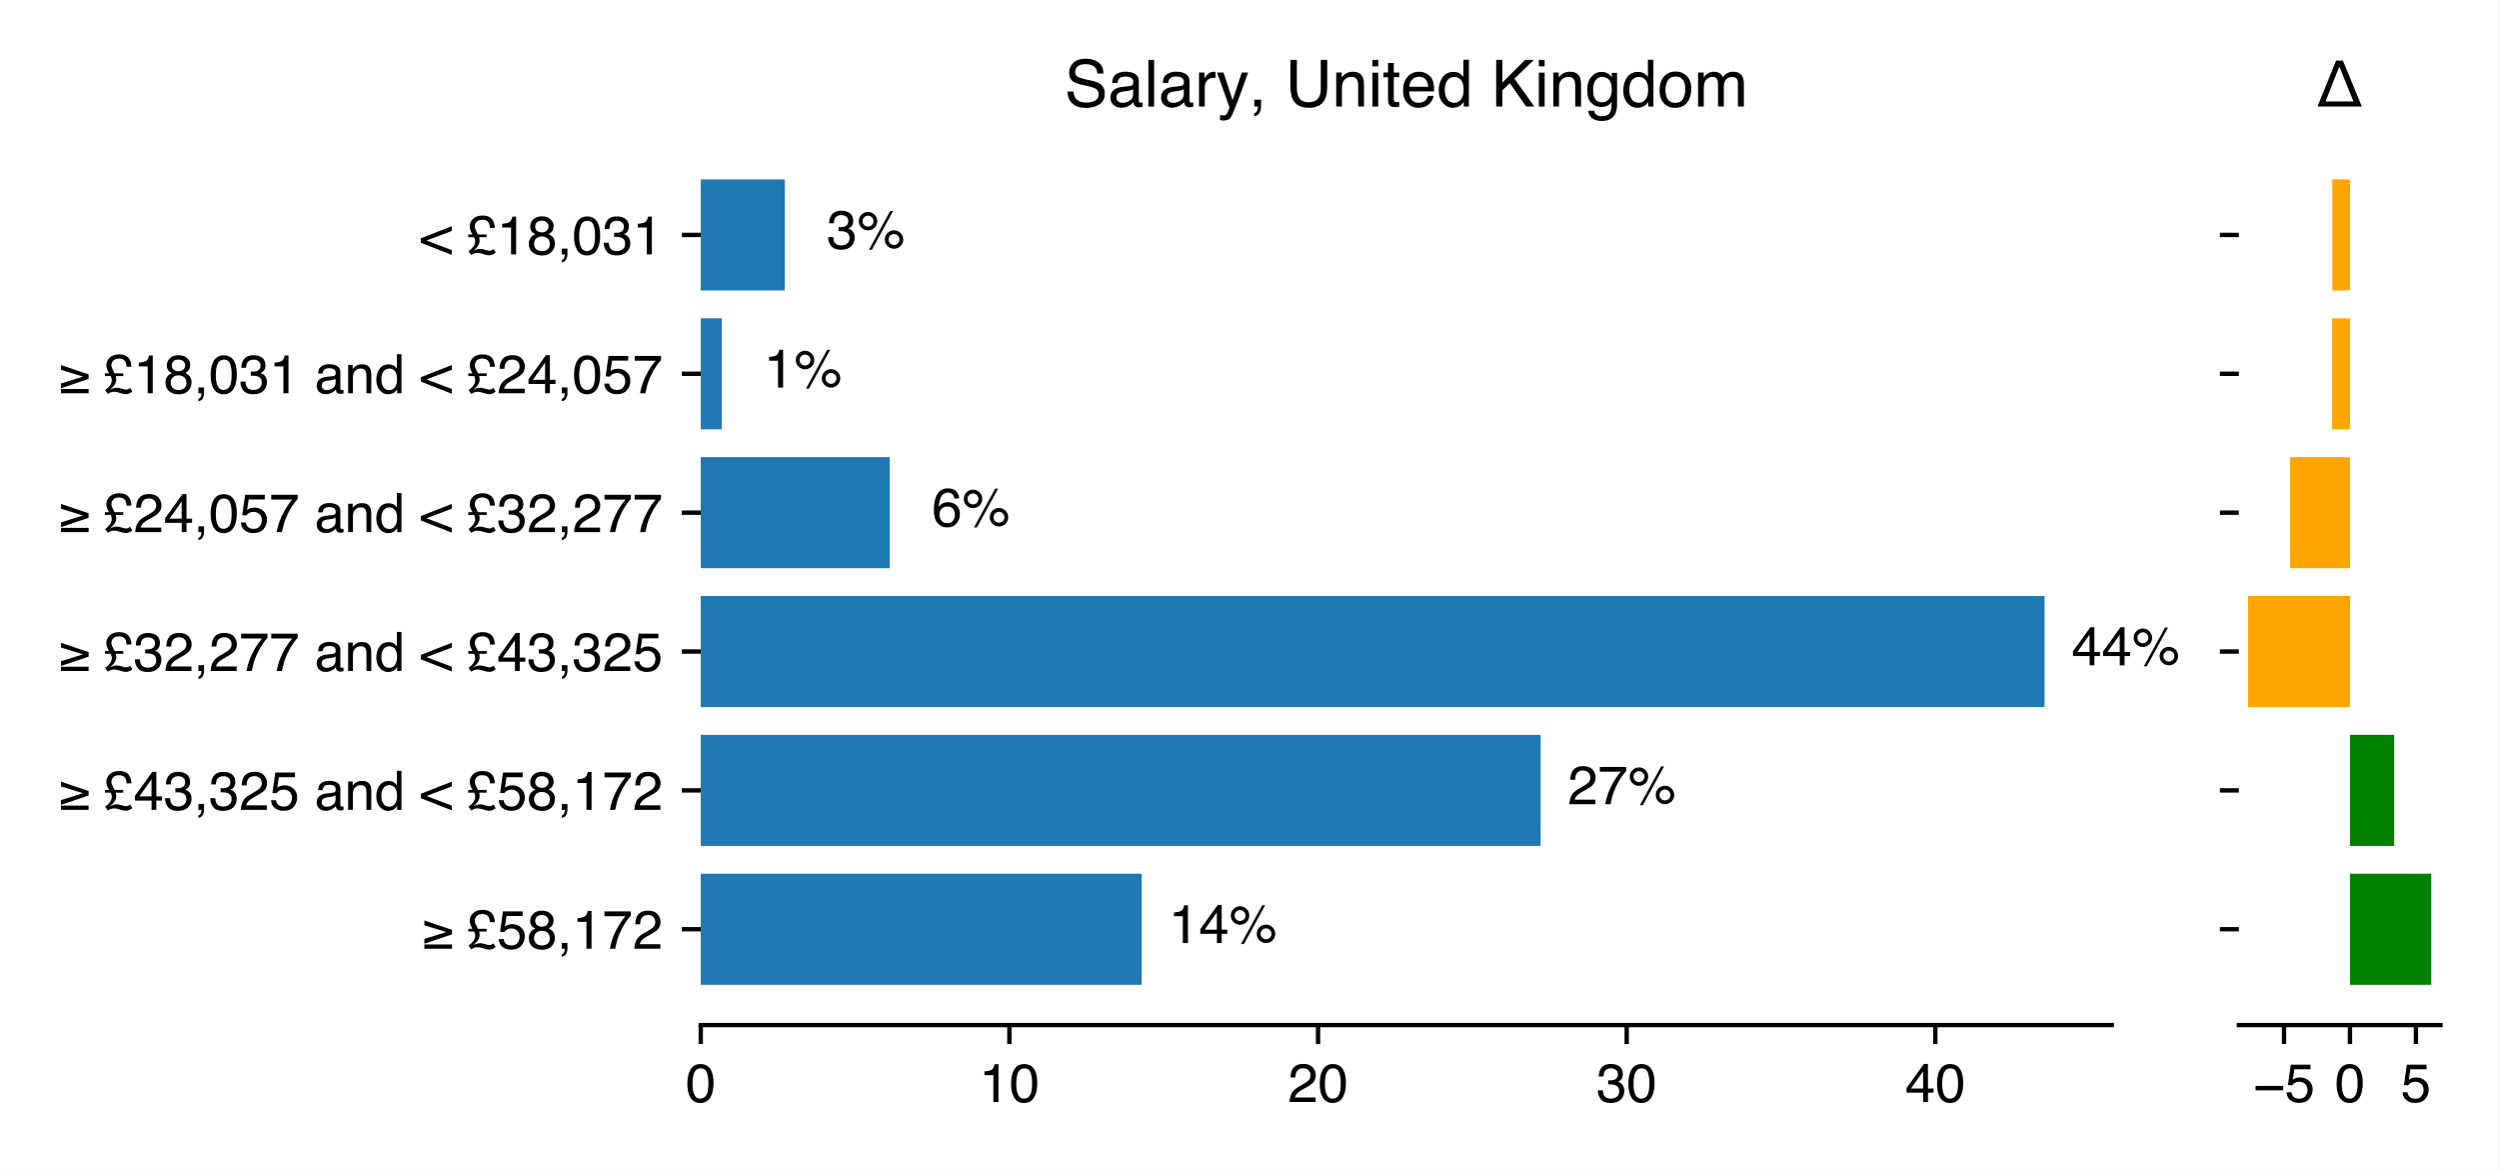
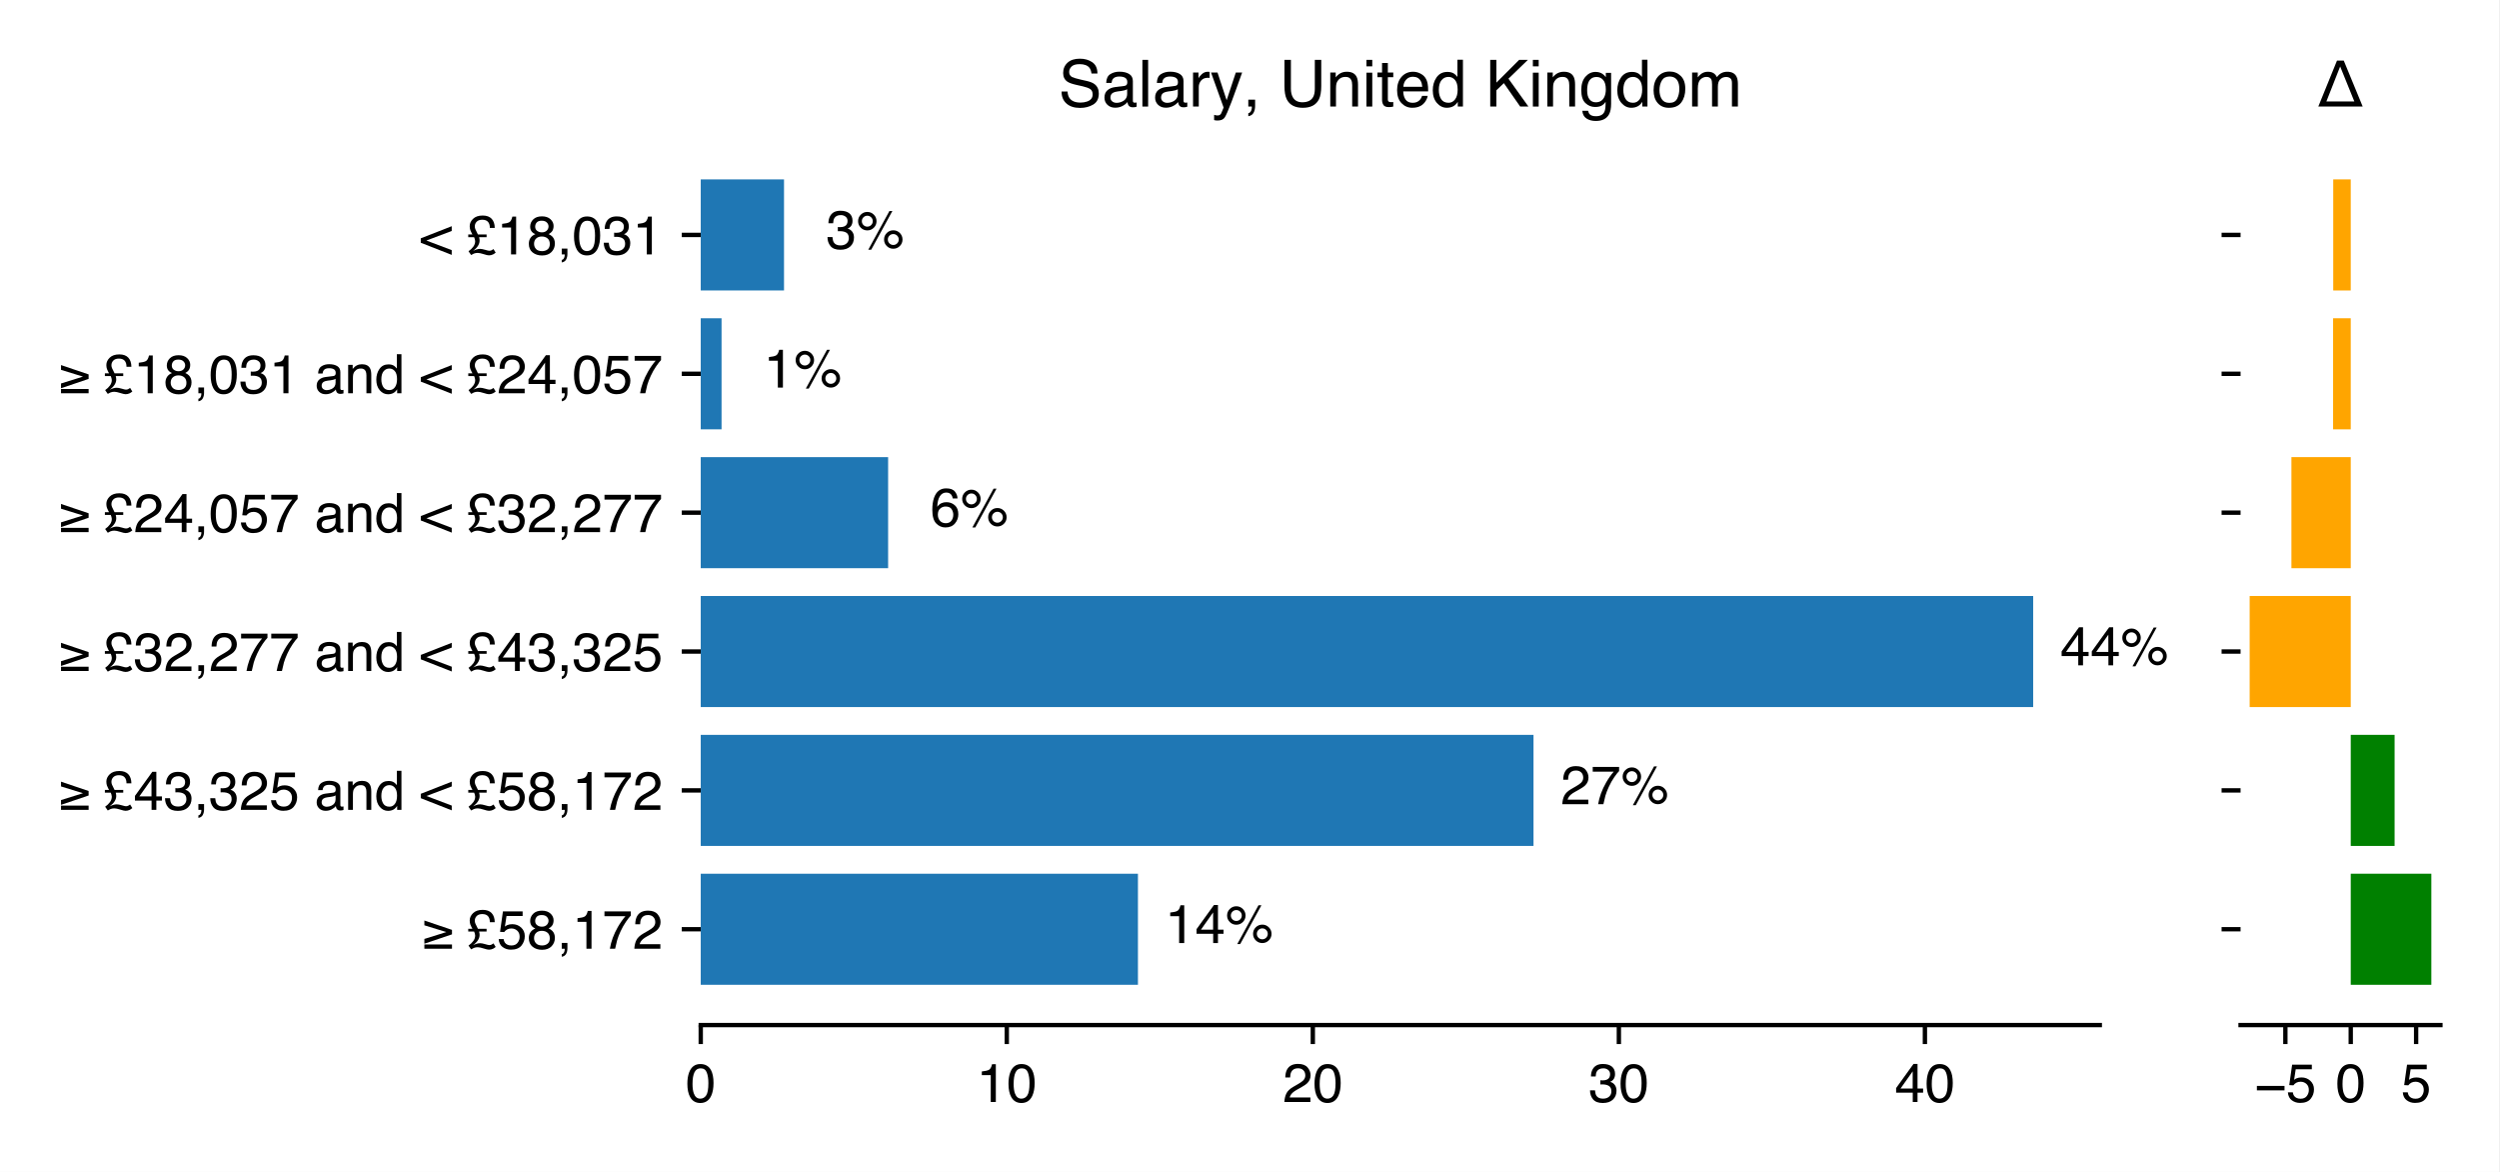
<svg xmlns="http://www.w3.org/2000/svg" xmlns:xlink="http://www.w3.org/1999/xlink" width="460.8pt" height="216pt" viewBox="0 0 460.8 216" version="1.1">
  <defs>
    <style type="text/css">*{stroke-linejoin: round; stroke-linecap: butt}</style>
  </defs>
  <g id="figure_1">
    <g id="patch_1">
      <path d="M 0 216  L 460.8 216  L 460.8 0  L 0 0  z " style="fill: #ffffff" />
    </g>
    <g id="axes_1">
      <g id="patch_2">
-         <path d="M 129.213 188.942  L 389.388 188.942  L 389.388 25.642  L 129.213 25.642  z " style="fill: #ffffff" />
+         <path d="M 129.213 188.942  L 387.188 188.942  L 387.188 25.642  L 129.213 25.642  z " style="fill: #ffffff" />
      </g>
      <g id="patch_3">
-         <path d="M 129.213 181.519  L 210.517 181.519  L 210.517 161.043  L 129.213 161.043  z " clip-path="url(#pb4798ea36c)" style="fill: #1f77b4" />
+         <path d="M 129.213 181.519  L 209.83 181.519  L 209.83 161.043  L 129.213 161.043  z " clip-path="url(#p1d0d2ab3a9)" style="fill: #1f77b4" />
      </g>
      <g id="patch_4">
-         <path d="M 129.213 155.924  L 284.079 155.924  L 284.079 135.447  L 129.213 135.447  z " clip-path="url(#pb4798ea36c)" style="fill: #1f77b4" />
+         <path d="M 129.213 155.924  L 282.769 155.924  L 282.769 135.447  L 129.213 135.447  z " clip-path="url(#p1d0d2ab3a9)" style="fill: #1f77b4" />
      </g>
      <g id="patch_5">
-         <path d="M 129.213 130.328  L 376.999 130.328  L 376.999 109.852  L 129.213 109.852  z " clip-path="url(#pb4798ea36c)" style="fill: #1f77b4" />
+         <path d="M 129.213 130.328  L 374.903 130.328  L 374.903 109.852  L 129.213 109.852  z " clip-path="url(#p1d0d2ab3a9)" style="fill: #1f77b4" />
      </g>
      <g id="patch_6">
-         <path d="M 129.213 104.733  L 164.057 104.733  L 164.057 84.256  L 129.213 84.256  z " clip-path="url(#pb4798ea36c)" style="fill: #1f77b4" />
+         <path d="M 129.213 104.733  L 163.763 104.733  L 163.763 84.256  L 129.213 84.256  z " clip-path="url(#p1d0d2ab3a9)" style="fill: #1f77b4" />
      </g>
      <g id="patch_7">
-         <path d="M 129.213 79.137  L 133.084 79.137  L 133.084 58.661  L 129.213 58.661  z " clip-path="url(#pb4798ea36c)" style="fill: #1f77b4" />
+         <path d="M 129.213 79.137  L 133.051 79.137  L 133.051 58.661  L 129.213 58.661  z " clip-path="url(#p1d0d2ab3a9)" style="fill: #1f77b4" />
      </g>
      <g id="patch_8">
-         <path d="M 129.213 53.542  L 144.699 53.542  L 144.699 33.065  L 129.213 33.065  z " clip-path="url(#pb4798ea36c)" style="fill: #1f77b4" />
+         <path d="M 129.213 53.542  L 144.568 53.542  L 144.568 33.065  L 129.213 33.065  z " clip-path="url(#p1d0d2ab3a9)" style="fill: #1f77b4" />
      </g>
      <g id="matplotlib.axis_1">
        <g id="xtick_1">
          <g id="line2d_1">
            <defs>
              <path id="m4c99cd72f3" d="M 0 0  L 0 3.5  " style="stroke: #000000; stroke-width: 0.8" />
            </defs>
            <g>
              <use xlink:href="#m4c99cd72f3" x="129.213" y="188.942" style="stroke: #000000; stroke-width: 0.8" />
            </g>
          </g>
          <g id="text_1">
            <g transform="translate(126.432 203.1156)scale(0.1 -0.1)">
              <defs>
                <path id="Helvetica-30" d="M 1731 4475  Q 2600 4475 2988 3759  Q 3288 3206 3288 2244  Q 3288 1331 3016 734  Q 2622 -122 1728 -122  Q 922 -122 528 578  Q 200 1163 200 2147  Q 200 2909 397 3456  Q 766 4475 1731 4475  z M 1725 391  Q 2163 391 2422 778  Q 2681 1166 2681 2222  Q 2681 2984 2493 3476  Q 2306 3969 1766 3969  Q 1269 3969 1039 3501  Q 809 3034 809 2125  Q 809 1441 956 1025  Q 1181 391 1725 391  z " transform="scale(0.015625)" />
              </defs>
              <use xlink:href="#Helvetica-30" />
            </g>
          </g>
        </g>
        <g id="xtick_2">
          <g id="line2d_2">
            <g>
-               <use xlink:href="#m4c99cd72f3" x="186.126" y="188.942" style="stroke: #000000; stroke-width: 0.8" />
+               <use xlink:href="#m4c99cd72f3" x="185.645" y="188.942" style="stroke: #000000; stroke-width: 0.8" />
            </g>
          </g>
          <g id="text_2">
-             <g transform="translate(180.565 203.1156)scale(0.1 -0.1)">
+             <g transform="translate(180.0837 203.1156)scale(0.1 -0.1)">
              <defs>
                <path id="Helvetica-31" d="M 613 3169  L 613 3600  Q 1222 3659 1462 3798  Q 1703 3938 1822 4456  L 2266 4456  L 2266 0  L 1666 0  L 1666 3169  L 613 3169  z " transform="scale(0.015625)" />
              </defs>
              <use xlink:href="#Helvetica-31" />
              <use xlink:href="#Helvetica-30" x="55.615" />
            </g>
          </g>
        </g>
        <g id="xtick_3">
          <g id="line2d_3">
            <g>
-               <use xlink:href="#m4c99cd72f3" x="243.039" y="188.942" style="stroke: #000000; stroke-width: 0.8" />
+               <use xlink:href="#m4c99cd72f3" x="242.077" y="188.942" style="stroke: #000000; stroke-width: 0.8" />
            </g>
          </g>
          <g id="text_3">
-             <g transform="translate(237.4784 203.1156)scale(0.1 -0.1)">
+             <g transform="translate(236.5158 203.1156)scale(0.1 -0.1)">
              <defs>
                <path id="Helvetica-32" d="M 200 0  Q 231 578 439 1006  Q 647 1434 1250 1784  L 1850 2131  Q 2253 2366 2416 2531  Q 2672 2791 2672 3125  Q 2672 3516 2437 3745  Q 2203 3975 1813 3975  Q 1234 3975 1013 3538  Q 894 3303 881 2888  L 309 2888  Q 319 3472 525 3841  Q 891 4491 1816 4491  Q 2584 4491 2939 4075  Q 3294 3659 3294 3150  Q 3294 2613 2916 2231  Q 2697 2009 2131 1694  L 1703 1456  Q 1397 1288 1222 1134  Q 909 863 828 531  L 3272 531  L 3272 0  L 200 0  z " transform="scale(0.015625)" />
              </defs>
              <use xlink:href="#Helvetica-32" />
              <use xlink:href="#Helvetica-30" x="55.615" />
            </g>
          </g>
        </g>
        <g id="xtick_4">
          <g id="line2d_4">
            <g>
-               <use xlink:href="#m4c99cd72f3" x="299.953" y="188.942" style="stroke: #000000; stroke-width: 0.8" />
+               <use xlink:href="#m4c99cd72f3" x="298.509" y="188.942" style="stroke: #000000; stroke-width: 0.8" />
            </g>
          </g>
          <g id="text_4">
-             <g transform="translate(294.3918 203.1156)scale(0.1 -0.1)">
+             <g transform="translate(292.9479 203.1156)scale(0.1 -0.1)">
              <defs>
                <path id="Helvetica-33" d="M 1663 -122  Q 869 -122 511 314  Q 153 750 153 1375  L 741 1375  Q 778 941 903 744  Q 1122 391 1694 391  Q 2138 391 2406 628  Q 2675 866 2675 1241  Q 2675 1703 2392 1887  Q 2109 2072 1606 2072  Q 1550 2072 1492 2070  Q 1434 2069 1375 2066  L 1375 2563  Q 1463 2553 1522 2550  Q 1581 2547 1650 2547  Q 1966 2547 2169 2647  Q 2525 2822 2525 3272  Q 2525 3606 2287 3787  Q 2050 3969 1734 3969  Q 1172 3969 956 3594  Q 838 3388 822 3006  L 266 3006  Q 266 3506 466 3856  Q 809 4481 1675 4481  Q 2359 4481 2734 4176  Q 3109 3872 3109 3294  Q 3109 2881 2888 2625  Q 2750 2466 2531 2375  Q 2884 2278 3082 2001  Q 3281 1725 3281 1325  Q 3281 684 2859 281  Q 2438 -122 1663 -122  z " transform="scale(0.015625)" />
              </defs>
              <use xlink:href="#Helvetica-33" />
              <use xlink:href="#Helvetica-30" x="55.615" />
            </g>
          </g>
        </g>
        <g id="xtick_5">
          <g id="line2d_5">
            <g>
-               <use xlink:href="#m4c99cd72f3" x="356.866" y="188.942" style="stroke: #000000; stroke-width: 0.8" />
+               <use xlink:href="#m4c99cd72f3" x="354.941" y="188.942" style="stroke: #000000; stroke-width: 0.8" />
            </g>
          </g>
          <g id="text_5">
-             <g transform="translate(351.3052 203.1156)scale(0.1 -0.1)">
+             <g transform="translate(349.38 203.1156)scale(0.1 -0.1)">
              <defs>
                <path id="Helvetica-34" d="M 2116 1584  L 2116 3613  L 681 1584  L 2116 1584  z M 2125 0  L 2125 1094  L 163 1094  L 163 1644  L 2213 4488  L 2688 4488  L 2688 1584  L 3347 1584  L 3347 1094  L 2688 1094  L 2688 0  L 2125 0  z " transform="scale(0.015625)" />
              </defs>
              <use xlink:href="#Helvetica-34" />
              <use xlink:href="#Helvetica-30" x="55.615" />
            </g>
          </g>
        </g>
      </g>
      <g id="matplotlib.axis_2">
        <g id="ytick_1">
          <g id="line2d_6">
            <defs>
              <path id="m8e343aef83" d="M 0 0  L -3.5 0  " style="stroke: #000000; stroke-width: 0.8" />
            </defs>
            <g>
              <use xlink:href="#m8e343aef83" x="129.213" y="171.281" style="stroke: #000000; stroke-width: 0.8" />
            </g>
          </g>
          <g id="text_6">
            <g transform="translate(77.80156 174.868)scale(0.1 -0.1)">
              <defs>
                <path id="Helvetica-2265" d="M 288 3325  L 3547 2222  L 3547 1694  L 288 591  L 288 1153  L 2881 1963  L 288 2763  L 288 3325  z M 3547 503  L 3547 0  L 288 0  L 288 503  L 3547 503  z " transform="scale(0.015625)" />
                <path id="Helvetica-20" transform="scale(0.015625)" />
                <path id="Helvetica-a3" d="M 206 369  Q 559 616 775 914  Q 991 1213 991 1563  Q 991 1663 950 1797  Q 925 1881 866 2028  L 175 2028  L 175 2353  L 666 2353  Q 666 2338 561 2548  Q 456 2759 422 2856  Q 391 2947 369 3067  Q 347 3188 347 3325  Q 347 3813 744 4198  Q 1141 4584 1881 4584  Q 2578 4584 2936 4203  Q 3294 3822 3303 3125  L 2725 3125  Q 2725 3597 2504 3842  Q 2284 4088 1834 4088  Q 1397 4088 1172 3858  Q 947 3628 947 3300  Q 947 3138 1017 2966  Q 1088 2794 1316 2353  L 2341 2353  L 2341 2028  L 1456 2028  Q 1488 1884 1502 1803  Q 1516 1722 1516 1634  Q 1516 1322 1328 1017  Q 1141 713 741 413  Q 956 522 1165 586  Q 1375 650 1575 650  Q 1800 650 2170 539  Q 2541 428 2656 428  Q 2803 428 2925 484  Q 3000 519 3153 628  L 3413 206  Q 3238 66 3100 -3  Q 2872 -113 2616 -113  Q 2428 -113 1986 31  Q 1544 175 1288 175  Q 1050 175 838 94  Q 713 44 516 -75  L 206 369  z " transform="scale(0.015625)" />
                <path id="Helvetica-35" d="M 791 1141  Q 847 659 1238 475  Q 1438 381 1700 381  Q 2200 381 2440 700  Q 2681 1019 2681 1406  Q 2681 1875 2395 2131  Q 2109 2388 1709 2388  Q 1419 2388 1211 2275  Q 1003 2163 856 1963  L 369 1991  L 709 4400  L 3034 4400  L 3034 3856  L 1131 3856  L 941 2613  Q 1097 2731 1238 2791  Q 1488 2894 1816 2894  Q 2431 2894 2859 2497  Q 3288 2100 3288 1491  Q 3288 856 2895 371  Q 2503 -113 1644 -113  Q 1097 -113 676 195  Q 256 503 206 1141  L 791 1141  z " transform="scale(0.015625)" />
                <path id="Helvetica-38" d="M 1741 2600  Q 2113 2600 2322 2808  Q 2531 3016 2531 3303  Q 2531 3553 2331 3762  Q 2131 3972 1722 3972  Q 1316 3972 1134 3762  Q 953 3553 953 3272  Q 953 2956 1187 2778  Q 1422 2600 1741 2600  z M 1775 384  Q 2166 384 2423 595  Q 2681 806 2681 1225  Q 2681 1659 2415 1884  Q 2150 2109 1734 2109  Q 1331 2109 1076 1879  Q 822 1650 822 1244  Q 822 894 1055 639  Q 1288 384 1775 384  z M 975 2384  Q 741 2484 609 2619  Q 363 2869 363 3269  Q 363 3769 725 4128  Q 1088 4488 1753 4488  Q 2397 4488 2762 4148  Q 3128 3809 3128 3356  Q 3128 2938 2916 2678  Q 2797 2531 2547 2391  Q 2825 2263 2984 2097  Q 3281 1784 3281 1284  Q 3281 694 2884 283  Q 2488 -128 1763 -128  Q 1109 -128 657 226  Q 206 581 206 1256  Q 206 1653 400 1942  Q 594 2231 975 2384  z " transform="scale(0.015625)" />
                <path id="Helvetica-2c" d="M 531 -653  Q 747 -616 834 -350  Q 881 -209 881 -78  Q 881 -56 879 -39  Q 878 -22 872 0  L 531 0  L 531 681  L 1200 681  L 1200 50  Q 1200 -322 1050 -603  Q 900 -884 531 -950  L 531 -653  z " transform="scale(0.015625)" />
                <path id="Helvetica-37" d="M 3347 4400  L 3347 3909  Q 3131 3700 2773 3181  Q 2416 2663 2141 2063  Q 1869 1478 1728 997  Q 1638 688 1494 0  L 872 0  Q 1084 1281 1809 2550  Q 2238 3294 2709 3834  L 234 3834  L 234 4400  L 3347 4400  z " transform="scale(0.015625)" />
              </defs>
              <use xlink:href="#Helvetica-2265" />
              <use xlink:href="#Helvetica-20" x="54.883" />
              <use xlink:href="#Helvetica-a3" x="82.666" />
              <use xlink:href="#Helvetica-35" x="138.281" />
              <use xlink:href="#Helvetica-38" x="193.896" />
              <use xlink:href="#Helvetica-2c" x="249.512" />
              <use xlink:href="#Helvetica-31" x="277.295" />
              <use xlink:href="#Helvetica-37" x="332.91" />
              <use xlink:href="#Helvetica-32" x="388.525" />
            </g>
          </g>
        </g>
        <g id="ytick_2">
          <g id="line2d_7">
            <g>
              <use xlink:href="#m8e343aef83" x="129.213" y="145.686" style="stroke: #000000; stroke-width: 0.8" />
            </g>
          </g>
          <g id="text_7">
            <g transform="translate(10.8 149.2724)scale(0.1 -0.1)">
              <defs>
                <path id="Helvetica-61" d="M 844 891  Q 844 647 1022 506  Q 1200 366 1444 366  Q 1741 366 2019 503  Q 2488 731 2488 1250  L 2488 1703  Q 2384 1638 2221 1594  Q 2059 1550 1903 1531  L 1563 1488  Q 1256 1447 1103 1359  Q 844 1213 844 891  z M 2206 2028  Q 2400 2053 2466 2191  Q 2503 2266 2503 2406  Q 2503 2694 2298 2823  Q 2094 2953 1713 2953  Q 1272 2953 1088 2716  Q 984 2584 953 2325  L 428 2325  Q 444 2944 830 3186  Q 1216 3428 1725 3428  Q 2316 3428 2684 3203  Q 3050 2978 3050 2503  L 3050 575  Q 3050 488 3086 434  Q 3122 381 3238 381  Q 3275 381 3322 386  Q 3369 391 3422 400  L 3422 -16  Q 3291 -53 3222 -62  Q 3153 -72 3034 -72  Q 2744 -72 2613 134  Q 2544 244 2516 444  Q 2344 219 2022 53  Q 1700 -113 1313 -113  Q 847 -113 551 170  Q 256 453 256 878  Q 256 1344 547 1600  Q 838 1856 1309 1916  L 2206 2028  z M 1741 3428  L 1741 3428  z " transform="scale(0.015625)" />
                <path id="Helvetica-6e" d="M 413 3347  L 947 3347  L 947 2872  Q 1184 3166 1450 3294  Q 1716 3422 2041 3422  Q 2753 3422 3003 2925  Q 3141 2653 3141 2147  L 3141 0  L 2569 0  L 2569 2109  Q 2569 2416 2478 2603  Q 2328 2916 1934 2916  Q 1734 2916 1606 2875  Q 1375 2806 1200 2600  Q 1059 2434 1017 2257  Q 975 2081 975 1753  L 975 0  L 413 0  L 413 3347  z M 1734 3428  L 1734 3428  z " transform="scale(0.015625)" />
                <path id="Helvetica-64" d="M 769 1634  Q 769 1097 997 734  Q 1225 372 1728 372  Q 2119 372 2370 708  Q 2622 1044 2622 1672  Q 2622 2306 2362 2611  Q 2103 2916 1722 2916  Q 1297 2916 1033 2591  Q 769 2266 769 1634  z M 1616 3406  Q 2000 3406 2259 3244  Q 2409 3150 2600 2916  L 2600 4606  L 3141 4606  L 3141 0  L 2634 0  L 2634 466  Q 2438 156 2169 18  Q 1900 -119 1553 -119  Q 994 -119 584 351  Q 175 822 175 1603  Q 175 2334 548 2870  Q 922 3406 1616 3406  z " transform="scale(0.015625)" />
                <path id="Helvetica-3c" d="M 88 1894  L 3741 3325  L 3741 2763  L 753 1634  L 3741 503  L 3741 -59  L 88 1375  L 88 1894  z " transform="scale(0.015625)" />
              </defs>
              <use xlink:href="#Helvetica-2265" />
              <use xlink:href="#Helvetica-20" x="54.883" />
              <use xlink:href="#Helvetica-a3" x="82.666" />
              <use xlink:href="#Helvetica-34" x="138.281" />
              <use xlink:href="#Helvetica-33" x="193.896" />
              <use xlink:href="#Helvetica-2c" x="249.512" />
              <use xlink:href="#Helvetica-33" x="277.295" />
              <use xlink:href="#Helvetica-32" x="332.91" />
              <use xlink:href="#Helvetica-35" x="388.525" />
              <use xlink:href="#Helvetica-20" x="444.141" />
              <use xlink:href="#Helvetica-61" x="471.924" />
              <use xlink:href="#Helvetica-6e" x="527.539" />
              <use xlink:href="#Helvetica-64" x="583.154" />
              <use xlink:href="#Helvetica-20" x="638.77" />
              <use xlink:href="#Helvetica-3c" x="666.553" />
              <use xlink:href="#Helvetica-20" x="724.951" />
              <use xlink:href="#Helvetica-a3" x="752.734" />
              <use xlink:href="#Helvetica-35" x="808.35" />
              <use xlink:href="#Helvetica-38" x="863.965" />
              <use xlink:href="#Helvetica-2c" x="919.58" />
              <use xlink:href="#Helvetica-31" x="947.363" />
              <use xlink:href="#Helvetica-37" x="1002.979" />
              <use xlink:href="#Helvetica-32" x="1058.594" />
            </g>
          </g>
        </g>
        <g id="ytick_3">
          <g id="line2d_8">
            <g>
              <use xlink:href="#m8e343aef83" x="129.213" y="120.09" style="stroke: #000000; stroke-width: 0.8" />
            </g>
          </g>
          <g id="text_8">
            <g transform="translate(10.8 123.6768)scale(0.1 -0.1)">
              <use xlink:href="#Helvetica-2265" />
              <use xlink:href="#Helvetica-20" x="54.883" />
              <use xlink:href="#Helvetica-a3" x="82.666" />
              <use xlink:href="#Helvetica-33" x="138.281" />
              <use xlink:href="#Helvetica-32" x="193.896" />
              <use xlink:href="#Helvetica-2c" x="249.512" />
              <use xlink:href="#Helvetica-32" x="277.295" />
              <use xlink:href="#Helvetica-37" x="332.91" />
              <use xlink:href="#Helvetica-37" x="388.525" />
              <use xlink:href="#Helvetica-20" x="444.141" />
              <use xlink:href="#Helvetica-61" x="471.924" />
              <use xlink:href="#Helvetica-6e" x="527.539" />
              <use xlink:href="#Helvetica-64" x="583.154" />
              <use xlink:href="#Helvetica-20" x="638.77" />
              <use xlink:href="#Helvetica-3c" x="666.553" />
              <use xlink:href="#Helvetica-20" x="724.951" />
              <use xlink:href="#Helvetica-a3" x="752.734" />
              <use xlink:href="#Helvetica-34" x="808.35" />
              <use xlink:href="#Helvetica-33" x="863.965" />
              <use xlink:href="#Helvetica-2c" x="919.58" />
              <use xlink:href="#Helvetica-33" x="947.363" />
              <use xlink:href="#Helvetica-32" x="1002.979" />
              <use xlink:href="#Helvetica-35" x="1058.594" />
            </g>
          </g>
        </g>
        <g id="ytick_4">
          <g id="line2d_9">
            <g>
              <use xlink:href="#m8e343aef83" x="129.213" y="94.495" style="stroke: #000000; stroke-width: 0.8" />
            </g>
          </g>
          <g id="text_9">
            <g transform="translate(10.8 98.08128)scale(0.1 -0.1)">
              <use xlink:href="#Helvetica-2265" />
              <use xlink:href="#Helvetica-20" x="54.883" />
              <use xlink:href="#Helvetica-a3" x="82.666" />
              <use xlink:href="#Helvetica-32" x="138.281" />
              <use xlink:href="#Helvetica-34" x="193.896" />
              <use xlink:href="#Helvetica-2c" x="249.512" />
              <use xlink:href="#Helvetica-30" x="277.295" />
              <use xlink:href="#Helvetica-35" x="332.91" />
              <use xlink:href="#Helvetica-37" x="388.525" />
              <use xlink:href="#Helvetica-20" x="444.141" />
              <use xlink:href="#Helvetica-61" x="471.924" />
              <use xlink:href="#Helvetica-6e" x="527.539" />
              <use xlink:href="#Helvetica-64" x="583.154" />
              <use xlink:href="#Helvetica-20" x="638.77" />
              <use xlink:href="#Helvetica-3c" x="666.553" />
              <use xlink:href="#Helvetica-20" x="724.951" />
              <use xlink:href="#Helvetica-a3" x="752.734" />
              <use xlink:href="#Helvetica-33" x="808.35" />
              <use xlink:href="#Helvetica-32" x="863.965" />
              <use xlink:href="#Helvetica-2c" x="919.58" />
              <use xlink:href="#Helvetica-32" x="947.363" />
              <use xlink:href="#Helvetica-37" x="1002.979" />
              <use xlink:href="#Helvetica-37" x="1058.594" />
            </g>
          </g>
        </g>
        <g id="ytick_5">
          <g id="line2d_10">
            <g>
              <use xlink:href="#m8e343aef83" x="129.213" y="68.899" style="stroke: #000000; stroke-width: 0.8" />
            </g>
          </g>
          <g id="text_10">
            <g transform="translate(10.8 72.48572)scale(0.1 -0.1)">
              <use xlink:href="#Helvetica-2265" />
              <use xlink:href="#Helvetica-20" x="54.883" />
              <use xlink:href="#Helvetica-a3" x="82.666" />
              <use xlink:href="#Helvetica-31" x="138.281" />
              <use xlink:href="#Helvetica-38" x="193.896" />
              <use xlink:href="#Helvetica-2c" x="249.512" />
              <use xlink:href="#Helvetica-30" x="277.295" />
              <use xlink:href="#Helvetica-33" x="332.91" />
              <use xlink:href="#Helvetica-31" x="388.525" />
              <use xlink:href="#Helvetica-20" x="444.141" />
              <use xlink:href="#Helvetica-61" x="471.924" />
              <use xlink:href="#Helvetica-6e" x="527.539" />
              <use xlink:href="#Helvetica-64" x="583.154" />
              <use xlink:href="#Helvetica-20" x="638.77" />
              <use xlink:href="#Helvetica-3c" x="666.553" />
              <use xlink:href="#Helvetica-20" x="724.951" />
              <use xlink:href="#Helvetica-a3" x="752.734" />
              <use xlink:href="#Helvetica-32" x="808.35" />
              <use xlink:href="#Helvetica-34" x="863.965" />
              <use xlink:href="#Helvetica-2c" x="919.58" />
              <use xlink:href="#Helvetica-30" x="947.363" />
              <use xlink:href="#Helvetica-35" x="1002.979" />
              <use xlink:href="#Helvetica-37" x="1058.594" />
            </g>
          </g>
        </g>
        <g id="ytick_6">
          <g id="line2d_11">
            <g>
              <use xlink:href="#m8e343aef83" x="129.213" y="43.303" style="stroke: #000000; stroke-width: 0.8" />
            </g>
          </g>
          <g id="text_11">
            <g transform="translate(77.45 46.89016)scale(0.1 -0.1)">
              <use xlink:href="#Helvetica-3c" />
              <use xlink:href="#Helvetica-20" x="58.398" />
              <use xlink:href="#Helvetica-a3" x="86.182" />
              <use xlink:href="#Helvetica-31" x="141.797" />
              <use xlink:href="#Helvetica-38" x="197.412" />
              <use xlink:href="#Helvetica-2c" x="253.027" />
              <use xlink:href="#Helvetica-30" x="280.811" />
              <use xlink:href="#Helvetica-33" x="336.426" />
              <use xlink:href="#Helvetica-31" x="392.041" />
            </g>
          </g>
        </g>
      </g>
      <g id="patch_9">
-         <path d="M 129.213 188.942  L 389.388 188.942  " style="fill: none; stroke: #000000; stroke-width: 0.8; stroke-linejoin: miter; stroke-linecap: square" />
+         <path d="M 129.213 188.942  L 387.188 188.942  " style="fill: none; stroke: #000000; stroke-width: 0.8; stroke-linejoin: miter; stroke-linecap: square" />
      </g>
      <g id="text_12">
-         <g transform="translate(215.5103 173.8258)scale(0.1 -0.1)">
+         <g transform="translate(214.8228 173.8258)scale(0.1 -0.1)">
          <defs>
            <path id="Helvetica-25" d="M 4363 2175  Q 4813 2175 5131 1856  Q 5450 1538 5450 1088  Q 5450 638 5131 319  Q 4813 0 4363 0  Q 3909 0 3590 319  Q 3272 638 3272 1088  Q 3272 1538 3590 1856  Q 3909 2175 4363 2175  z M 3909 4456  L 4256 4456  L 1753 -119  L 1406 -119  L 3909 4456  z M 1294 2606  Q 1563 2606 1752 2795  Q 1941 2984 1941 3250  Q 1941 3516 1752 3705  Q 1563 3894 1294 3894  Q 1028 3894 839 3706  Q 650 3519 650 3250  Q 650 2984 839 2795  Q 1028 2606 1294 2606  z M 1294 4341  Q 1747 4341 2065 4020  Q 2384 3700 2384 3250  Q 2384 2800 2065 2481  Q 1747 2163 1294 2163  Q 844 2163 525 2481  Q 206 2800 206 3250  Q 206 3700 525 4020  Q 844 4341 1294 4341  z M 4363 444  Q 4628 444 4817 633  Q 5006 822 5006 1088  Q 5006 1353 4817 1542  Q 4628 1731 4363 1731  Q 4094 1731 3905 1542  Q 3716 1353 3716 1088  Q 3716 822 3905 633  Q 4094 444 4363 444  z " transform="scale(0.015625)" />
          </defs>
          <use xlink:href="#Helvetica-31" />
          <use xlink:href="#Helvetica-34" x="55.615" />
          <use xlink:href="#Helvetica-25" x="111.23" />
        </g>
      </g>
      <g id="text_13">
-         <g transform="translate(289.0719 148.2302)scale(0.1 -0.1)">
+         <g transform="translate(287.7622 148.2302)scale(0.1 -0.1)">
          <use xlink:href="#Helvetica-32" />
          <use xlink:href="#Helvetica-37" x="55.615" />
          <use xlink:href="#Helvetica-25" x="111.23" />
        </g>
      </g>
      <g id="text_14">
-         <g transform="translate(381.9917 122.6347)scale(0.1 -0.1)">
+         <g transform="translate(379.8963 122.6347)scale(0.1 -0.1)">
          <use xlink:href="#Helvetica-34" />
          <use xlink:href="#Helvetica-34" x="55.615" />
          <use xlink:href="#Helvetica-25" x="111.23" />
        </g>
      </g>
      <g id="text_15">
-         <g transform="translate(171.8309 97.03909)scale(0.1 -0.1)">
+         <g transform="translate(171.5362 97.03909)scale(0.1 -0.1)">
          <defs>
            <path id="Helvetica-36" d="M 1872 4494  Q 2622 4494 2917 4105  Q 3213 3716 3213 3303  L 2656 3303  Q 2606 3569 2497 3719  Q 2294 4000 1881 4000  Q 1409 4000 1131 3564  Q 853 3128 822 2316  Q 1016 2600 1309 2741  Q 1578 2866 1909 2866  Q 2472 2866 2890 2506  Q 3309 2147 3309 1434  Q 3309 825 2912 354  Q 2516 -116 1781 -116  Q 1153 -116 697 361  Q 241 838 241 1966  Q 241 2800 444 3381  Q 834 4494 1872 4494  z M 1831 384  Q 2275 384 2495 682  Q 2716 981 2716 1388  Q 2716 1731 2519 2042  Q 2322 2353 1803 2353  Q 1441 2353 1167 2112  Q 894 1872 894 1388  Q 894 963 1142 673  Q 1391 384 1831 384  z " transform="scale(0.015625)" />
          </defs>
          <use xlink:href="#Helvetica-36" />
          <use xlink:href="#Helvetica-25" x="55.615" />
        </g>
      </g>
      <g id="text_16">
-         <g transform="translate(140.8576 71.44353)scale(0.1 -0.1)">
+         <g transform="translate(140.8249 71.44353)scale(0.1 -0.1)">
          <use xlink:href="#Helvetica-31" />
          <use xlink:href="#Helvetica-25" x="55.615" />
        </g>
      </g>
      <g id="text_17">
-         <g transform="translate(152.4726 45.84797)scale(0.1 -0.1)">
+         <g transform="translate(152.3416 45.84797)scale(0.1 -0.1)">
          <use xlink:href="#Helvetica-33" />
          <use xlink:href="#Helvetica-25" x="55.615" />
        </g>
      </g>
      <g id="text_18">
-         <g transform="translate(196.2712 19.6425)scale(0.12 -0.12)">
+         <g transform="translate(195.1711 19.6425)scale(0.12 -0.12)">
          <defs>
            <path id="Helvetica-53" d="M 894 1481  Q 916 1091 1078 847  Q 1388 391 2169 391  Q 2519 391 2806 491  Q 3363 684 3363 1184  Q 3363 1559 3128 1719  Q 2891 1875 2384 1991  L 1763 2131  Q 1153 2269 900 2434  Q 463 2722 463 3294  Q 463 3913 891 4309  Q 1319 4706 2103 4706  Q 2825 4706 3329 4357  Q 3834 4009 3834 3244  L 3250 3244  Q 3203 3613 3050 3809  Q 2766 4169 2084 4169  Q 1534 4169 1293 3937  Q 1053 3706 1053 3400  Q 1053 3063 1334 2906  Q 1519 2806 2169 2656  L 2813 2509  Q 3278 2403 3531 2219  Q 3969 1897 3969 1284  Q 3969 522 3414 194  Q 2859 -134 2125 -134  Q 1269 -134 784 303  Q 300 738 309 1481  L 894 1481  z M 2150 4716  L 2150 4716  z " transform="scale(0.015625)" />
            <path id="Helvetica-6c" d="M 428 4591  L 991 4591  L 991 0  L 428 0  L 428 4591  z " transform="scale(0.015625)" />
            <path id="Helvetica-72" d="M 428 3347  L 963 3347  L 963 2769  Q 1028 2938 1284 3180  Q 1541 3422 1875 3422  Q 1891 3422 1928 3419  Q 1966 3416 2056 3406  L 2056 2813  Q 2006 2822 1964 2825  Q 1922 2828 1872 2828  Q 1447 2828 1219 2554  Q 991 2281 991 1925  L 991 0  L 428 0  L 428 3347  z " transform="scale(0.015625)" />
            <path id="Helvetica-79" d="M 2503 3347  L 3125 3347  Q 3006 3025 2597 1878  Q 2291 1016 2084 472  Q 1597 -809 1397 -1090  Q 1197 -1372 709 -1372  Q 591 -1372 527 -1362  Q 463 -1353 369 -1328  L 369 -816  Q 516 -856 581 -865  Q 647 -875 697 -875  Q 853 -875 926 -823  Q 1000 -772 1050 -697  Q 1066 -672 1162 -440  Q 1259 -209 1303 -97  L 66 3347  L 703 3347  L 1600 622  L 2503 3347  z M 1597 3428  L 1597 3428  z " transform="scale(0.015625)" />
            <path id="Helvetica-55" d="M 1163 4591  L 1163 1753  Q 1163 1253 1350 922  Q 1628 422 2288 422  Q 3078 422 3363 963  Q 3516 1256 3516 1753  L 3516 4591  L 4147 4591  L 4147 2013  Q 4147 1166 3919 709  Q 3500 -122 2338 -122  Q 1175 -122 759 709  Q 531 1166 531 2013  L 531 4591  L 1163 4591  z M 2341 4591  L 2341 4591  z " transform="scale(0.015625)" />
            <path id="Helvetica-69" d="M 413 3331  L 984 3331  L 984 0  L 413 0  L 413 3331  z M 413 4591  L 984 4591  L 984 3953  L 413 3953  L 413 4591  z " transform="scale(0.015625)" />
            <path id="Helvetica-74" d="M 525 4281  L 1094 4281  L 1094 3347  L 1628 3347  L 1628 2888  L 1094 2888  L 1094 703  Q 1094 528 1213 469  Q 1278 434 1431 434  Q 1472 434 1519 436  Q 1566 438 1628 444  L 1628 0  Q 1531 -28 1426 -40  Q 1322 -53 1200 -53  Q 806 -53 665 148  Q 525 350 525 672  L 525 2888  L 72 2888  L 72 3347  L 525 3347  L 525 4281  z " transform="scale(0.015625)" />
            <path id="Helvetica-65" d="M 1806 3422  Q 2163 3422 2497 3255  Q 2831 3088 3006 2822  Q 3175 2569 3231 2231  Q 3281 2000 3281 1494  L 828 1494  Q 844 984 1069 676  Q 1294 369 1766 369  Q 2206 369 2469 659  Q 2619 828 2681 1050  L 3234 1050  Q 3213 866 3089 639  Q 2966 413 2813 269  Q 2556 19 2178 -69  Q 1975 -119 1719 -119  Q 1094 -119 659 336  Q 225 791 225 1609  Q 225 2416 662 2919  Q 1100 3422 1806 3422  z M 2703 1941  Q 2669 2306 2544 2525  Q 2313 2931 1772 2931  Q 1384 2931 1121 2651  Q 859 2372 844 1941  L 2703 1941  z M 1753 3428  L 1753 3428  z " transform="scale(0.015625)" />
            <path id="Helvetica-4b" d="M 488 4591  L 1094 4591  L 1094 2353  L 3331 4591  L 4191 4591  L 2281 2741  L 4244 0  L 3434 0  L 1828 2303  L 1094 1600  L 1094 0  L 488 0  L 488 4591  z " transform="scale(0.015625)" />
            <path id="Helvetica-67" d="M 1594 3406  Q 1988 3406 2281 3213  Q 2441 3103 2606 2894  L 2606 3316  L 3125 3316  L 3125 272  Q 3125 -366 2938 -734  Q 2588 -1416 1616 -1416  Q 1075 -1416 706 -1173  Q 338 -931 294 -416  L 866 -416  Q 906 -641 1028 -763  Q 1219 -950 1628 -950  Q 2275 -950 2475 -494  Q 2594 -225 2584 466  Q 2416 209 2178 84  Q 1941 -41 1550 -41  Q 1006 -41 598 345  Q 191 731 191 1622  Q 191 2463 602 2934  Q 1013 3406 1594 3406  z M 2606 1688  Q 2606 2309 2350 2609  Q 2094 2909 1697 2909  Q 1103 2909 884 2353  Q 769 2056 769 1575  Q 769 1009 998 714  Q 1228 419 1616 419  Q 2222 419 2469 966  Q 2606 1275 2606 1688  z M 1659 3428  L 1659 3428  z " transform="scale(0.015625)" />
            <path id="Helvetica-6f" d="M 1741 363  Q 2300 363 2508 786  Q 2716 1209 2716 1728  Q 2716 2197 2566 2491  Q 2328 2953 1747 2953  Q 1231 2953 997 2559  Q 763 2166 763 1609  Q 763 1075 997 719  Q 1231 363 1741 363  z M 1763 3444  Q 2409 3444 2856 3012  Q 3303 2581 3303 1744  Q 3303 934 2909 406  Q 2516 -122 1688 -122  Q 997 -122 590 345  Q 184 813 184 1600  Q 184 2444 612 2944  Q 1041 3444 1763 3444  z M 1744 3428  L 1744 3428  z " transform="scale(0.015625)" />
            <path id="Helvetica-6d" d="M 413 3347  L 969 3347  L 969 2872  Q 1169 3119 1331 3231  Q 1609 3422 1963 3422  Q 2363 3422 2606 3225  Q 2744 3113 2856 2894  Q 3044 3163 3297 3292  Q 3550 3422 3866 3422  Q 4541 3422 4784 2934  Q 4916 2672 4916 2228  L 4916 0  L 4331 0  L 4331 2325  Q 4331 2659 4164 2784  Q 3997 2909 3756 2909  Q 3425 2909 3186 2687  Q 2947 2466 2947 1947  L 2947 0  L 2375 0  L 2375 2184  Q 2375 2525 2294 2681  Q 2166 2916 1816 2916  Q 1497 2916 1236 2669  Q 975 2422 975 1775  L 975 0  L 413 0  L 413 3347  z " transform="scale(0.015625)" />
          </defs>
          <use xlink:href="#Helvetica-53" />
          <use xlink:href="#Helvetica-61" x="66.699" />
          <use xlink:href="#Helvetica-6c" x="122.314" />
          <use xlink:href="#Helvetica-61" x="144.531" />
          <use xlink:href="#Helvetica-72" x="200.146" />
          <use xlink:href="#Helvetica-79" x="233.447" />
          <use xlink:href="#Helvetica-2c" x="283.447" />
          <use xlink:href="#Helvetica-20" x="311.23" />
          <use xlink:href="#Helvetica-55" x="339.014" />
          <use xlink:href="#Helvetica-6e" x="411.23" />
          <use xlink:href="#Helvetica-69" x="466.846" />
          <use xlink:href="#Helvetica-74" x="489.062" />
          <use xlink:href="#Helvetica-65" x="516.846" />
          <use xlink:href="#Helvetica-64" x="572.461" />
          <use xlink:href="#Helvetica-20" x="628.076" />
          <use xlink:href="#Helvetica-4b" x="655.859" />
          <use xlink:href="#Helvetica-69" x="722.559" />
          <use xlink:href="#Helvetica-6e" x="744.775" />
          <use xlink:href="#Helvetica-67" x="800.391" />
          <use xlink:href="#Helvetica-64" x="856.006" />
          <use xlink:href="#Helvetica-6f" x="911.621" />
          <use xlink:href="#Helvetica-6d" x="967.236" />
        </g>
      </g>
    </g>
    <g id="axes_2">
      <g id="patch_10">
-         <path d="M 412.832 188.942  L 450 188.942  L 450 25.642  L 412.832 25.642  z " style="fill: #ffffff" />
+         <path d="M 413.146 188.942  L 450 188.942  L 450 25.642  L 413.146 25.642  z " style="fill: #ffffff" />
      </g>
      <g id="patch_11">
-         <path d="M 433.322 181.519  L 448.311 181.519  L 448.311 161.043  L 433.322 161.043  z " clip-path="url(#p8dbdf240ec)" style="fill: #008000" />
+         <path d="M 433.463 181.519  L 448.325 181.519  L 448.325 161.043  L 433.463 161.043  z " clip-path="url(#pb9550cf071)" style="fill: #008000" />
      </g>
      <g id="patch_12">
-         <path d="M 433.322 155.924  L 441.475 155.924  L 441.475 135.447  L 433.322 135.447  z " clip-path="url(#p8dbdf240ec)" style="fill: #008000" />
+         <path d="M 433.463 155.924  L 441.548 155.924  L 441.548 135.447  L 433.463 135.447  z " clip-path="url(#pb9550cf071)" style="fill: #008000" />
      </g>
      <g id="patch_13">
-         <path d="M 433.322 130.328  L 414.522 130.328  L 414.522 109.852  L 433.322 109.852  z " clip-path="url(#p8dbdf240ec)" style="fill: #ffa500" />
+         <path d="M 433.463 130.328  L 414.822 130.328  L 414.822 109.852  L 433.463 109.852  z " clip-path="url(#pb9550cf071)" style="fill: #ffa500" />
      </g>
      <g id="patch_14">
-         <path d="M 433.322 104.733  L 422.289 104.733  L 422.289 84.256  L 433.322 84.256  z " clip-path="url(#p8dbdf240ec)" style="fill: #ffa500" />
+         <path d="M 433.463 104.733  L 422.523 104.733  L 422.523 84.256  L 433.463 84.256  z " clip-path="url(#pb9550cf071)" style="fill: #ffa500" />
      </g>
      <g id="patch_15">
-         <path d="M 433.322 79.137  L 430.039 79.137  L 430.039 58.661  L 433.322 58.661  z " clip-path="url(#p8dbdf240ec)" style="fill: #ffa500" />
+         <path d="M 433.463 79.137  L 430.208 79.137  L 430.208 58.661  L 433.463 58.661  z " clip-path="url(#pb9550cf071)" style="fill: #ffa500" />
      </g>
      <g id="patch_16">
-         <path d="M 433.322 53.542  L 430.064 53.542  L 430.064 33.065  L 433.322 33.065  z " clip-path="url(#p8dbdf240ec)" style="fill: #ffa500" />
+         <path d="M 433.463 53.542  L 430.233 53.542  L 430.233 33.065  L 433.463 33.065  z " clip-path="url(#pb9550cf071)" style="fill: #ffa500" />
      </g>
      <g id="matplotlib.axis_3">
        <g id="xtick_6">
          <g id="line2d_12">
            <g>
-               <use xlink:href="#m4c99cd72f3" x="421.164" y="188.942" style="stroke: #000000; stroke-width: 0.8" />
+               <use xlink:href="#m4c99cd72f3" x="421.408" y="188.942" style="stroke: #000000; stroke-width: 0.8" />
            </g>
          </g>
          <g id="text_19">
-             <g transform="translate(415.4631 203.1156)scale(0.1 -0.1)">
+             <g transform="translate(415.7069 203.1156)scale(0.1 -0.1)">
              <defs>
                <path id="Helvetica-2212" d="M 3547 1894  L 3547 1369  L 288 1369  L 288 1894  L 3547 1894  z " transform="scale(0.015625)" />
              </defs>
              <use xlink:href="#Helvetica-2212" />
              <use xlink:href="#Helvetica-35" x="58.398" />
            </g>
          </g>
        </g>
        <g id="xtick_7">
          <g id="line2d_13">
            <g>
-               <use xlink:href="#m4c99cd72f3" x="433.322" y="188.942" style="stroke: #000000; stroke-width: 0.8" />
+               <use xlink:href="#m4c99cd72f3" x="433.463" y="188.942" style="stroke: #000000; stroke-width: 0.8" />
            </g>
          </g>
          <g id="text_20">
-             <g transform="translate(430.5417 203.1156)scale(0.1 -0.1)">
+             <g transform="translate(430.6827 203.1156)scale(0.1 -0.1)">
              <use xlink:href="#Helvetica-30" />
            </g>
          </g>
        </g>
        <g id="xtick_8">
          <g id="line2d_14">
            <g>
-               <use xlink:href="#m4c99cd72f3" x="445.48" y="188.942" style="stroke: #000000; stroke-width: 0.8" />
+               <use xlink:href="#m4c99cd72f3" x="445.519" y="188.942" style="stroke: #000000; stroke-width: 0.8" />
            </g>
          </g>
          <g id="text_21">
-             <g transform="translate(442.6999 203.1156)scale(0.1 -0.1)">
+             <g transform="translate(442.7381 203.1156)scale(0.1 -0.1)">
              <use xlink:href="#Helvetica-35" />
            </g>
          </g>
        </g>
      </g>
      <g id="matplotlib.axis_4">
        <g id="ytick_7">
          <g id="line2d_15">
            <g>
-               <use xlink:href="#m8e343aef83" x="412.832" y="171.281" style="stroke: #000000; stroke-width: 0.8" />
+               <use xlink:href="#m8e343aef83" x="413.146" y="171.281" style="stroke: #000000; stroke-width: 0.8" />
            </g>
          </g>
        </g>
        <g id="ytick_8">
          <g id="line2d_16">
            <g>
-               <use xlink:href="#m8e343aef83" x="412.832" y="145.686" style="stroke: #000000; stroke-width: 0.8" />
+               <use xlink:href="#m8e343aef83" x="413.146" y="145.686" style="stroke: #000000; stroke-width: 0.8" />
            </g>
          </g>
        </g>
        <g id="ytick_9">
          <g id="line2d_17">
            <g>
-               <use xlink:href="#m8e343aef83" x="412.832" y="120.09" style="stroke: #000000; stroke-width: 0.8" />
+               <use xlink:href="#m8e343aef83" x="413.146" y="120.09" style="stroke: #000000; stroke-width: 0.8" />
            </g>
          </g>
        </g>
        <g id="ytick_10">
          <g id="line2d_18">
            <g>
-               <use xlink:href="#m8e343aef83" x="412.832" y="94.495" style="stroke: #000000; stroke-width: 0.8" />
+               <use xlink:href="#m8e343aef83" x="413.146" y="94.495" style="stroke: #000000; stroke-width: 0.8" />
            </g>
          </g>
        </g>
        <g id="ytick_11">
          <g id="line2d_19">
            <g>
-               <use xlink:href="#m8e343aef83" x="412.832" y="68.899" style="stroke: #000000; stroke-width: 0.8" />
+               <use xlink:href="#m8e343aef83" x="413.146" y="68.899" style="stroke: #000000; stroke-width: 0.8" />
            </g>
          </g>
        </g>
        <g id="ytick_12">
          <g id="line2d_20">
            <g>
-               <use xlink:href="#m8e343aef83" x="412.832" y="43.303" style="stroke: #000000; stroke-width: 0.8" />
+               <use xlink:href="#m8e343aef83" x="413.146" y="43.303" style="stroke: #000000; stroke-width: 0.8" />
            </g>
          </g>
        </g>
      </g>
      <g id="patch_17">
-         <path d="M 412.832 188.942  L 450 188.942  " style="fill: none; stroke: #000000; stroke-width: 0.8; stroke-linejoin: miter; stroke-linecap: square" />
+         <path d="M 413.146 188.942  L 450 188.942  " style="fill: none; stroke: #000000; stroke-width: 0.8; stroke-linejoin: miter; stroke-linecap: square" />
      </g>
      <g id="text_22">
-         <g transform="translate(427.0829 19.6425)scale(0.12 -0.12)">
+         <g transform="translate(427.2401 19.6425)scale(0.12 -0.12)">
          <defs>
            <path id="Helvetica-394" d="M 922 500  L 3672 500  L 2278 3941  L 922 500  z M 1966 4519  L 2631 4519  L 4494 0  L 128 0  L 1966 4519  z " transform="scale(0.015625)" />
          </defs>
          <use xlink:href="#Helvetica-394" />
        </g>
      </g>
    </g>
  </g>
  <defs>
-     <clipPath id="pb4798ea36c">
-       <rect x="129.213" y="25.642" width="260.176" height="163.3" />
+     <clipPath id="p1d0d2ab3a9">
+       <rect x="129.213" y="25.642" width="257.975" height="163.3" />
    </clipPath>
-     <clipPath id="p8dbdf240ec">
-       <rect x="412.832" y="25.642" width="37.168" height="163.3" />
+     <clipPath id="pb9550cf071">
+       <rect x="413.146" y="25.642" width="36.854" height="163.3" />
    </clipPath>
  </defs>
</svg>
